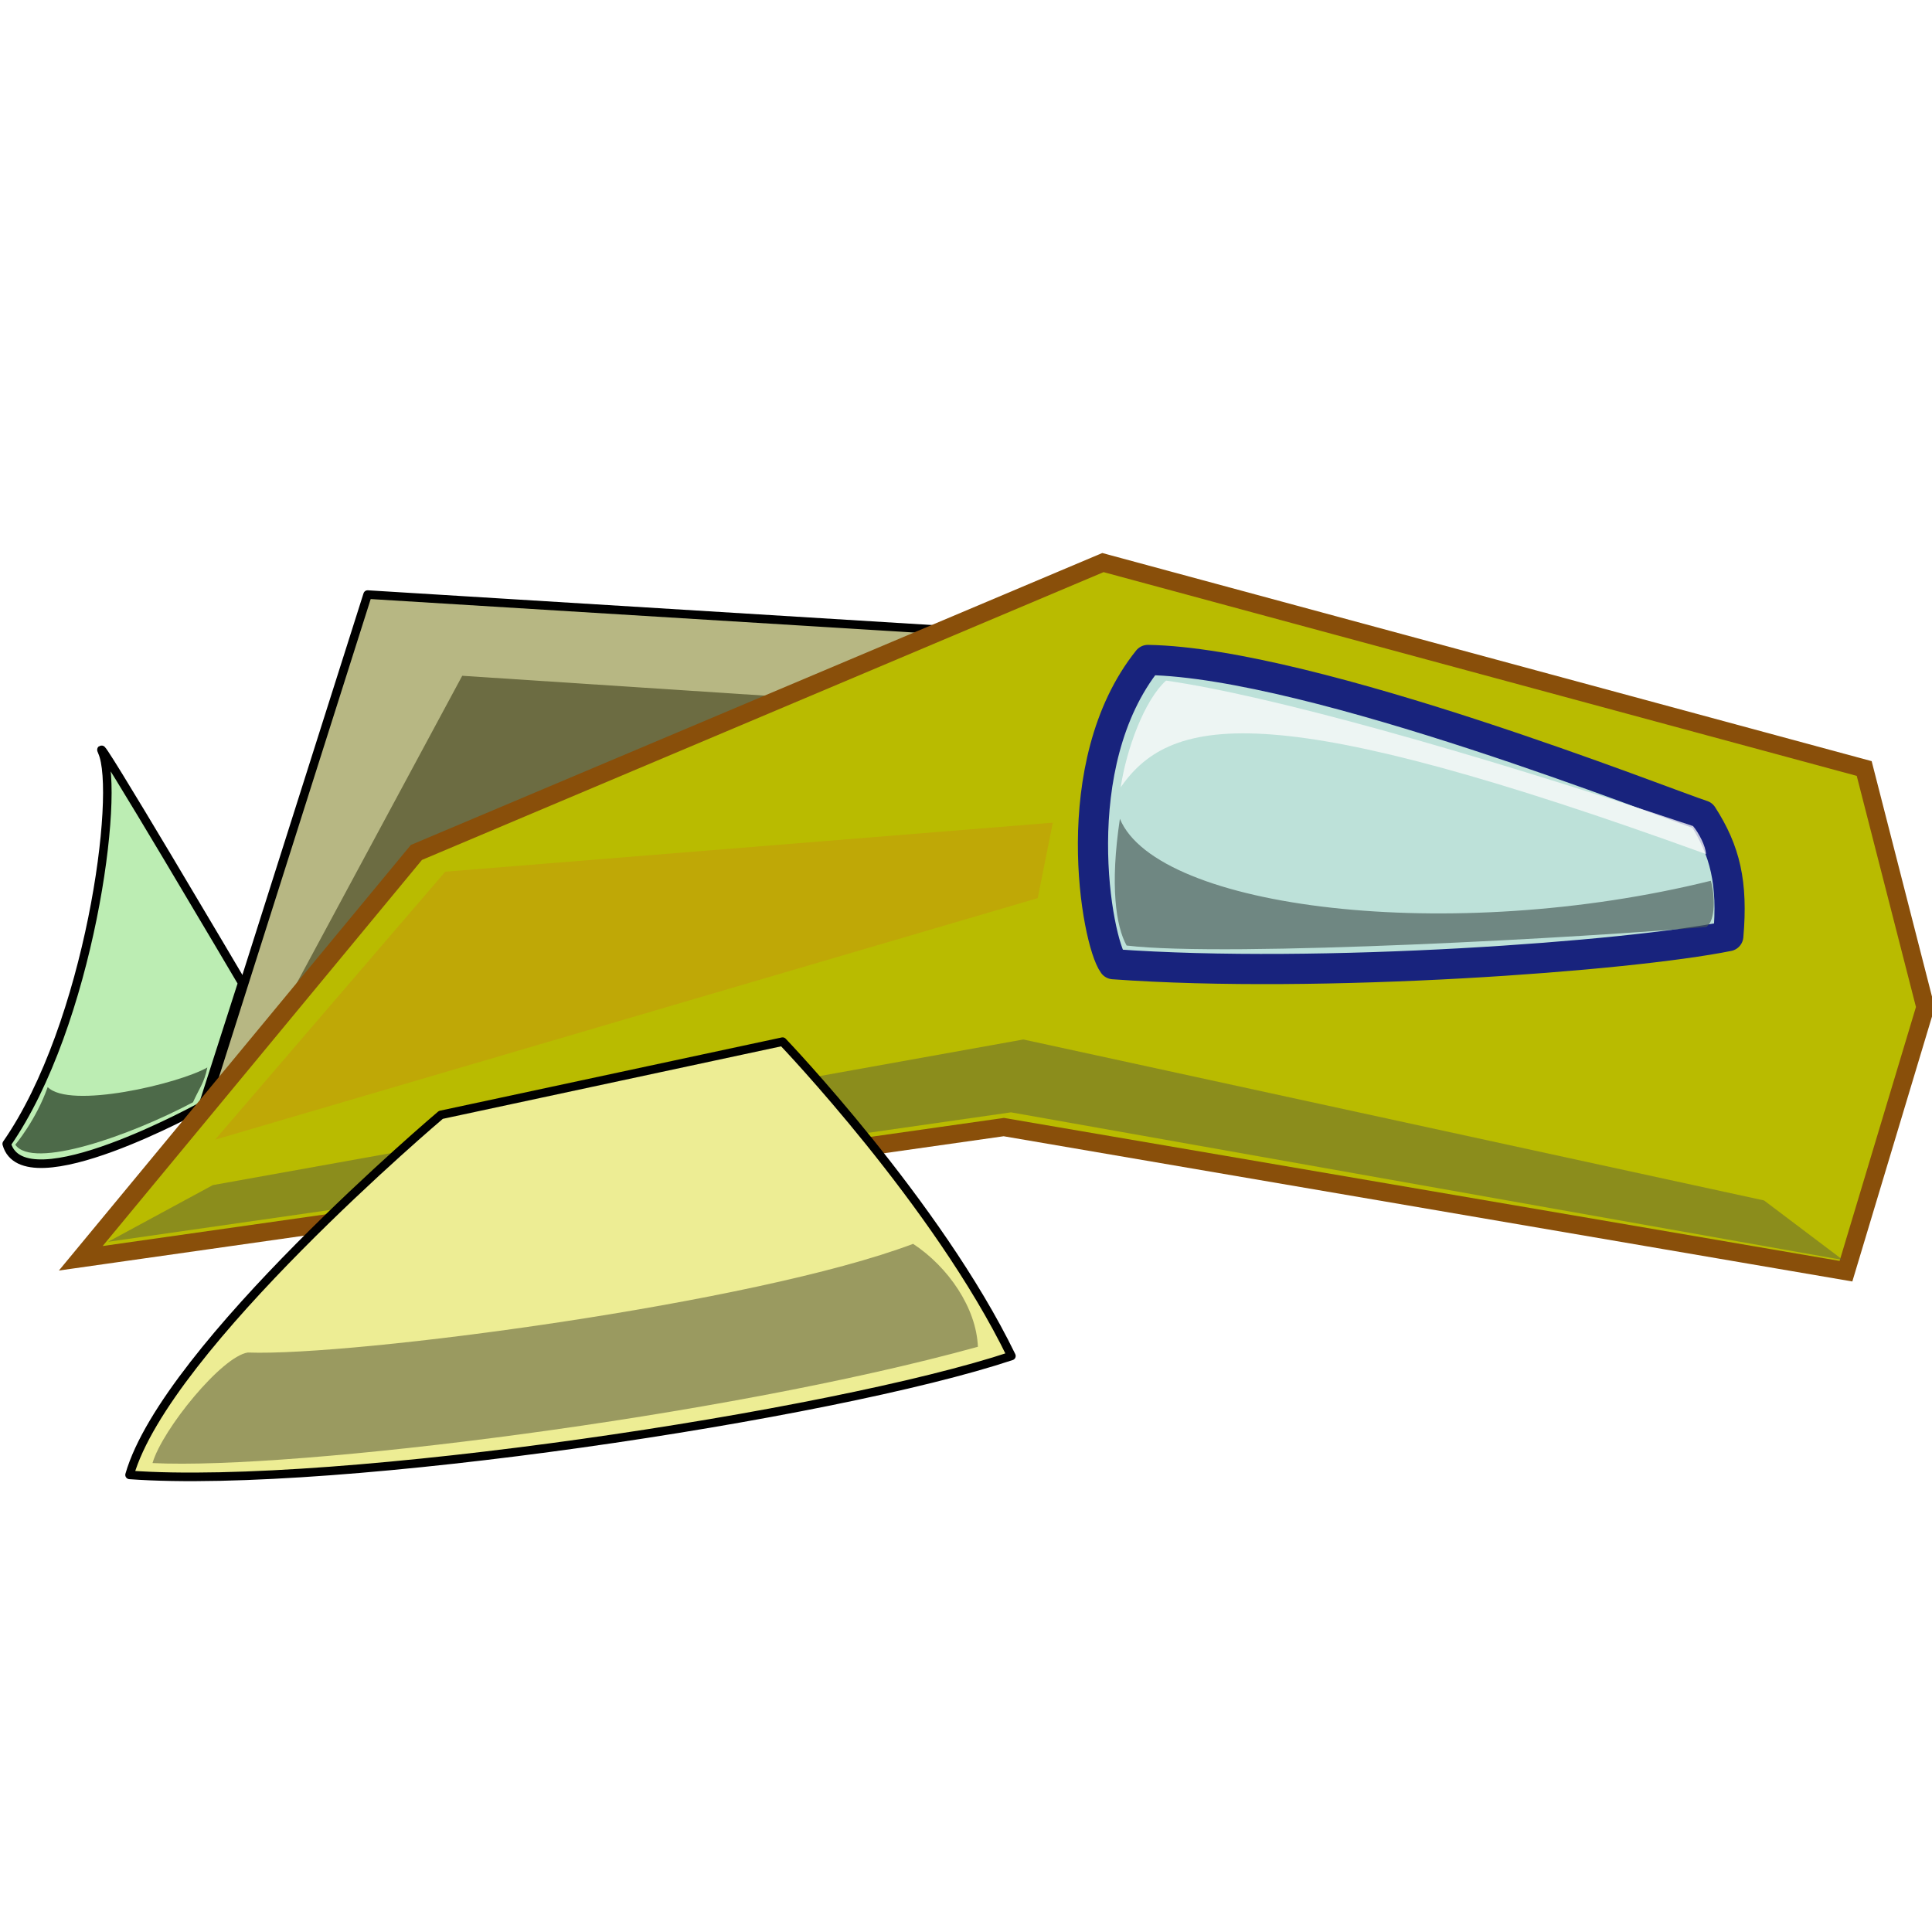
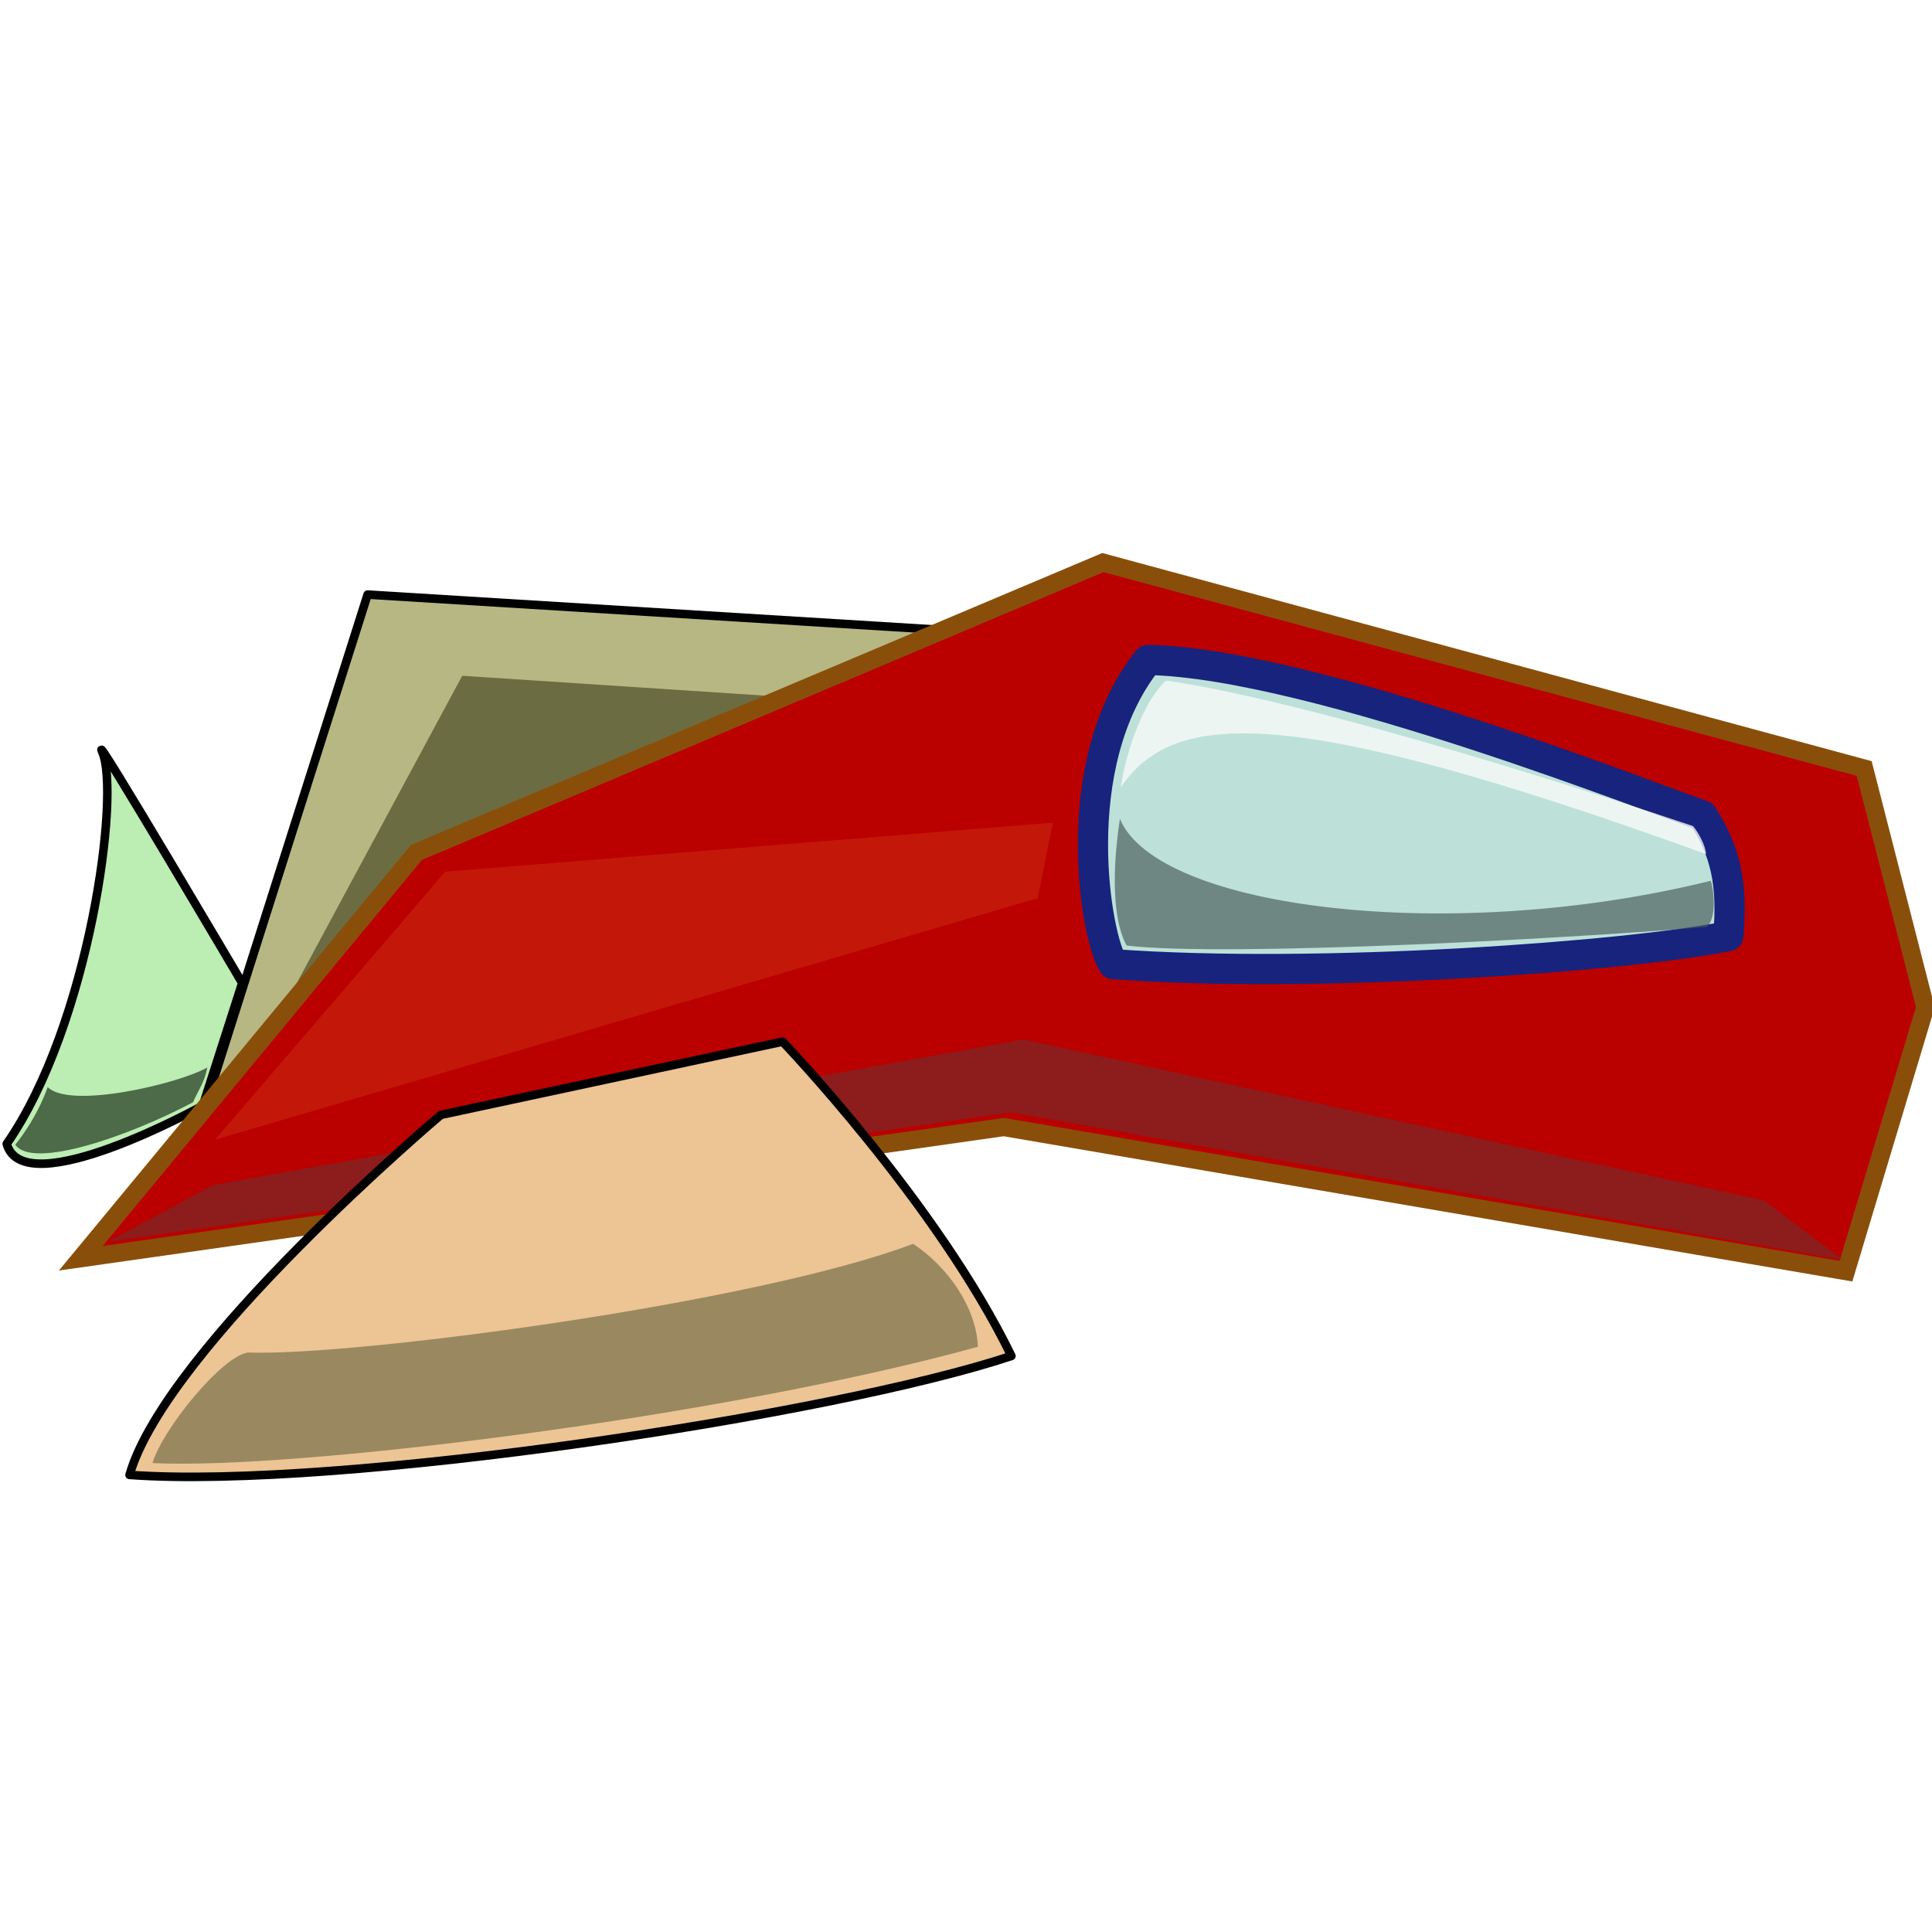
<svg xmlns="http://www.w3.org/2000/svg" width="32px" height="32px" id="svg3818" version="1.1">
  <defs id="defs3820">
    <linearGradient id="linearGradient4420">
      <stop style="stop-color:#efef96;stop-opacity:1;" offset="0" id="stop4422" />
      <stop style="stop-color:#b2b270;stop-opacity:1;" offset="1" id="stop4424" />
    </linearGradient>
  </defs>
  <g id="layer1">
    <path style="fill:#b7b783;fill-opacity:1;stroke:#000000;stroke-width:0.142;stroke-linecap:round;stroke-linejoin:round;stroke-miterlimit:4;stroke-opacity:1;stroke-dasharray:none;stroke-dashoffset:0" d="m 3.385,18.366 2.704,-8.518 9.533,0.587 -3.519,5.351 z" id="path3816" />
    <path style="fill:#56562f;fill-opacity:0.771;stroke:none" d="m 3.899,18.171 3.757,-6.978 6.978,0.458 z" id="path3764" />
    <path transform="matrix(0.0707554,0,0,0.0707554,-14.32941,-7.779926)" style="fill:#bcedb3;fill-opacity:1;stroke:#000000;stroke-width:2;stroke-linecap:butt;stroke-linejoin:round;stroke-miterlimit:4;stroke-opacity:1;stroke-dasharray:none;stroke-dashoffset:0" id="path3814" d="m 226.438,285.938 c 4.34,9.503 -2.983,63.946 -22.344,91.781 3.969,14.297 45.906,-8.938 45.906,-8.938 l 9.219,-28.719 c 0,0 -35.719,-60.558 -32.781,-54.125 z" />
-     <path style="fill:#b9bb00;fill-opacity:1;stroke:#894f0a;stroke-width:0.3;stroke-miterlimit:4;stroke-opacity:1;stroke-dasharray:none" d="m 1.338,20.841 5.559,-6.722 11.371,-4.801 12.609,3.411 1.013,3.953 -1.315,4.373 -13.949,-2.387 z" id="path2996" />
+     <path style="fill:#bb0000;fill-opacity:1;stroke:#894f0a;stroke-width:0.3;stroke-miterlimit:4;stroke-opacity:1;stroke-dasharray:none" d="m 1.338,20.841 5.559,-6.722 11.371,-4.801 12.609,3.411 1.013,3.953 -1.315,4.373 -13.949,-2.387 z" id="path2996" />
    <path style="fill:#bde1d9;fill-opacity:1;stroke:#18237d;stroke-width:0.5;stroke-linecap:butt;stroke-linejoin:round;stroke-miterlimit:4;stroke-opacity:1;stroke-dasharray:none;stroke-dashoffset:0" d="m 19.013,10.931 c -1.385,1.73 -0.851,4.662 -0.572,5.039 3.429,0.249 8.538,-0.132 10.185,-0.465 0.077,-0.88 -0.051,-1.415 -0.429,-2.001 -0.551,-0.173 -6.439,-2.525 -9.184,-2.573 z" id="path3772" />
-     <path style="fill:#676834;fill-opacity:0.548;stroke:none" d="m 16.745,18.424 -14.955,2.144 1.735,-0.939 13.425,-2.412 12.268,2.666 1.308,0.987 z" id="path3762" />
-     <path style="fill:#eded94;fill-opacity:1;stroke:#000000;stroke-width:0.142;stroke-linecap:round;stroke-linejoin:round;stroke-miterlimit:4;stroke-opacity:1;stroke-dasharray:none;stroke-dashoffset:0" d="m 7.302,18.466 5.66,-1.213 c 0,0 2.561,2.676 3.79,5.206 C 13.812,23.438 5.589,24.679 2.146,24.429 2.753,22.311 7.302,18.466 7.302,18.466 z" id="path3774" />
+     <path style="fill:#683434;fill-opacity:0.553;stroke:none" d="m 16.745,18.424 -14.955,2.144 1.735,-0.939 13.425,-2.412 12.268,2.666 1.308,0.987 z" id="path3762" />
+     <path style="fill:#edc494;fill-opacity:1;stroke:#000000;stroke-width:0.142;stroke-linecap:round;stroke-linejoin:round;stroke-miterlimit:4;stroke-opacity:1;stroke-dasharray:none;stroke-dashoffset:0" d="m 7.302,18.466 5.66,-1.213 c 0,0 2.561,2.676 3.79,5.206 C 13.812,23.438 5.589,24.679 2.146,24.429 2.753,22.311 7.302,18.466 7.302,18.466 z" id="path3774" />
    <path style="fill:#32492e;fill-opacity:0.793;stroke:none" d="m 0.253,18.96 c 0,0 0.344,-0.407 0.537,-0.955 0.363,0.371 2.161,-0.051 2.644,-0.324 -0.048,0.252 -0.143,0.361 -0.237,0.576 -1.057,0.56 -2.656,1.117 -2.944,0.703 z" id="path2990" />
    <path style="fill:#5c5c39;fill-opacity:0.569;stroke:none" d="m 4.105,22.402 c -0.43,0.062 -1.416,1.272 -1.579,1.831 2.348,0.117 9.437,-0.757 13.671,-1.926 -0.025,-0.644 -0.491,-1.322 -1.073,-1.705 -2.611,0.987 -9.27,1.865 -11.019,1.8 z" id="path3766" />
    <path style="fill:#475955;fill-opacity:0.66;stroke:none" d="m 18.549,13.561 c -0.167,1.111 -0.065,1.782 0.111,2.1 1.68,0.202 7.737,-0.143 9.602,-0.308 0.159,-0.106 0.142,-0.537 0.075,-0.765 -4.309,1.067 -9.17,0.468 -9.788,-1.026 z" id="path3768" />
    <path style="fill:#fbfbfb;fill-opacity:0.771;stroke:none" d="m 19.313,11.273 c -0.356,0.322 -0.654,1.126 -0.751,1.768 0.855,-1.241 2.619,-1.46 9.695,1.105 -0.005,-0.132 -0.12,-0.351 -0.215,-0.464 C 24.297,12.428 20.991,11.511 19.313,11.273 z" id="path3770" />
-     <path style="fill:#da5521;fill-opacity:0.188;stroke:none" d="m 7.375,14.438 -3.812,4.438 13.625,-4 0.25,-1.25 z" id="path3773" />
+     <path style="fill:#da5521;fill-opacity:0.287;stroke:none" d="m 7.375,14.438 -3.812,4.438 13.625,-4 0.25,-1.25 z" id="path3773" />
  </g>
</svg>
